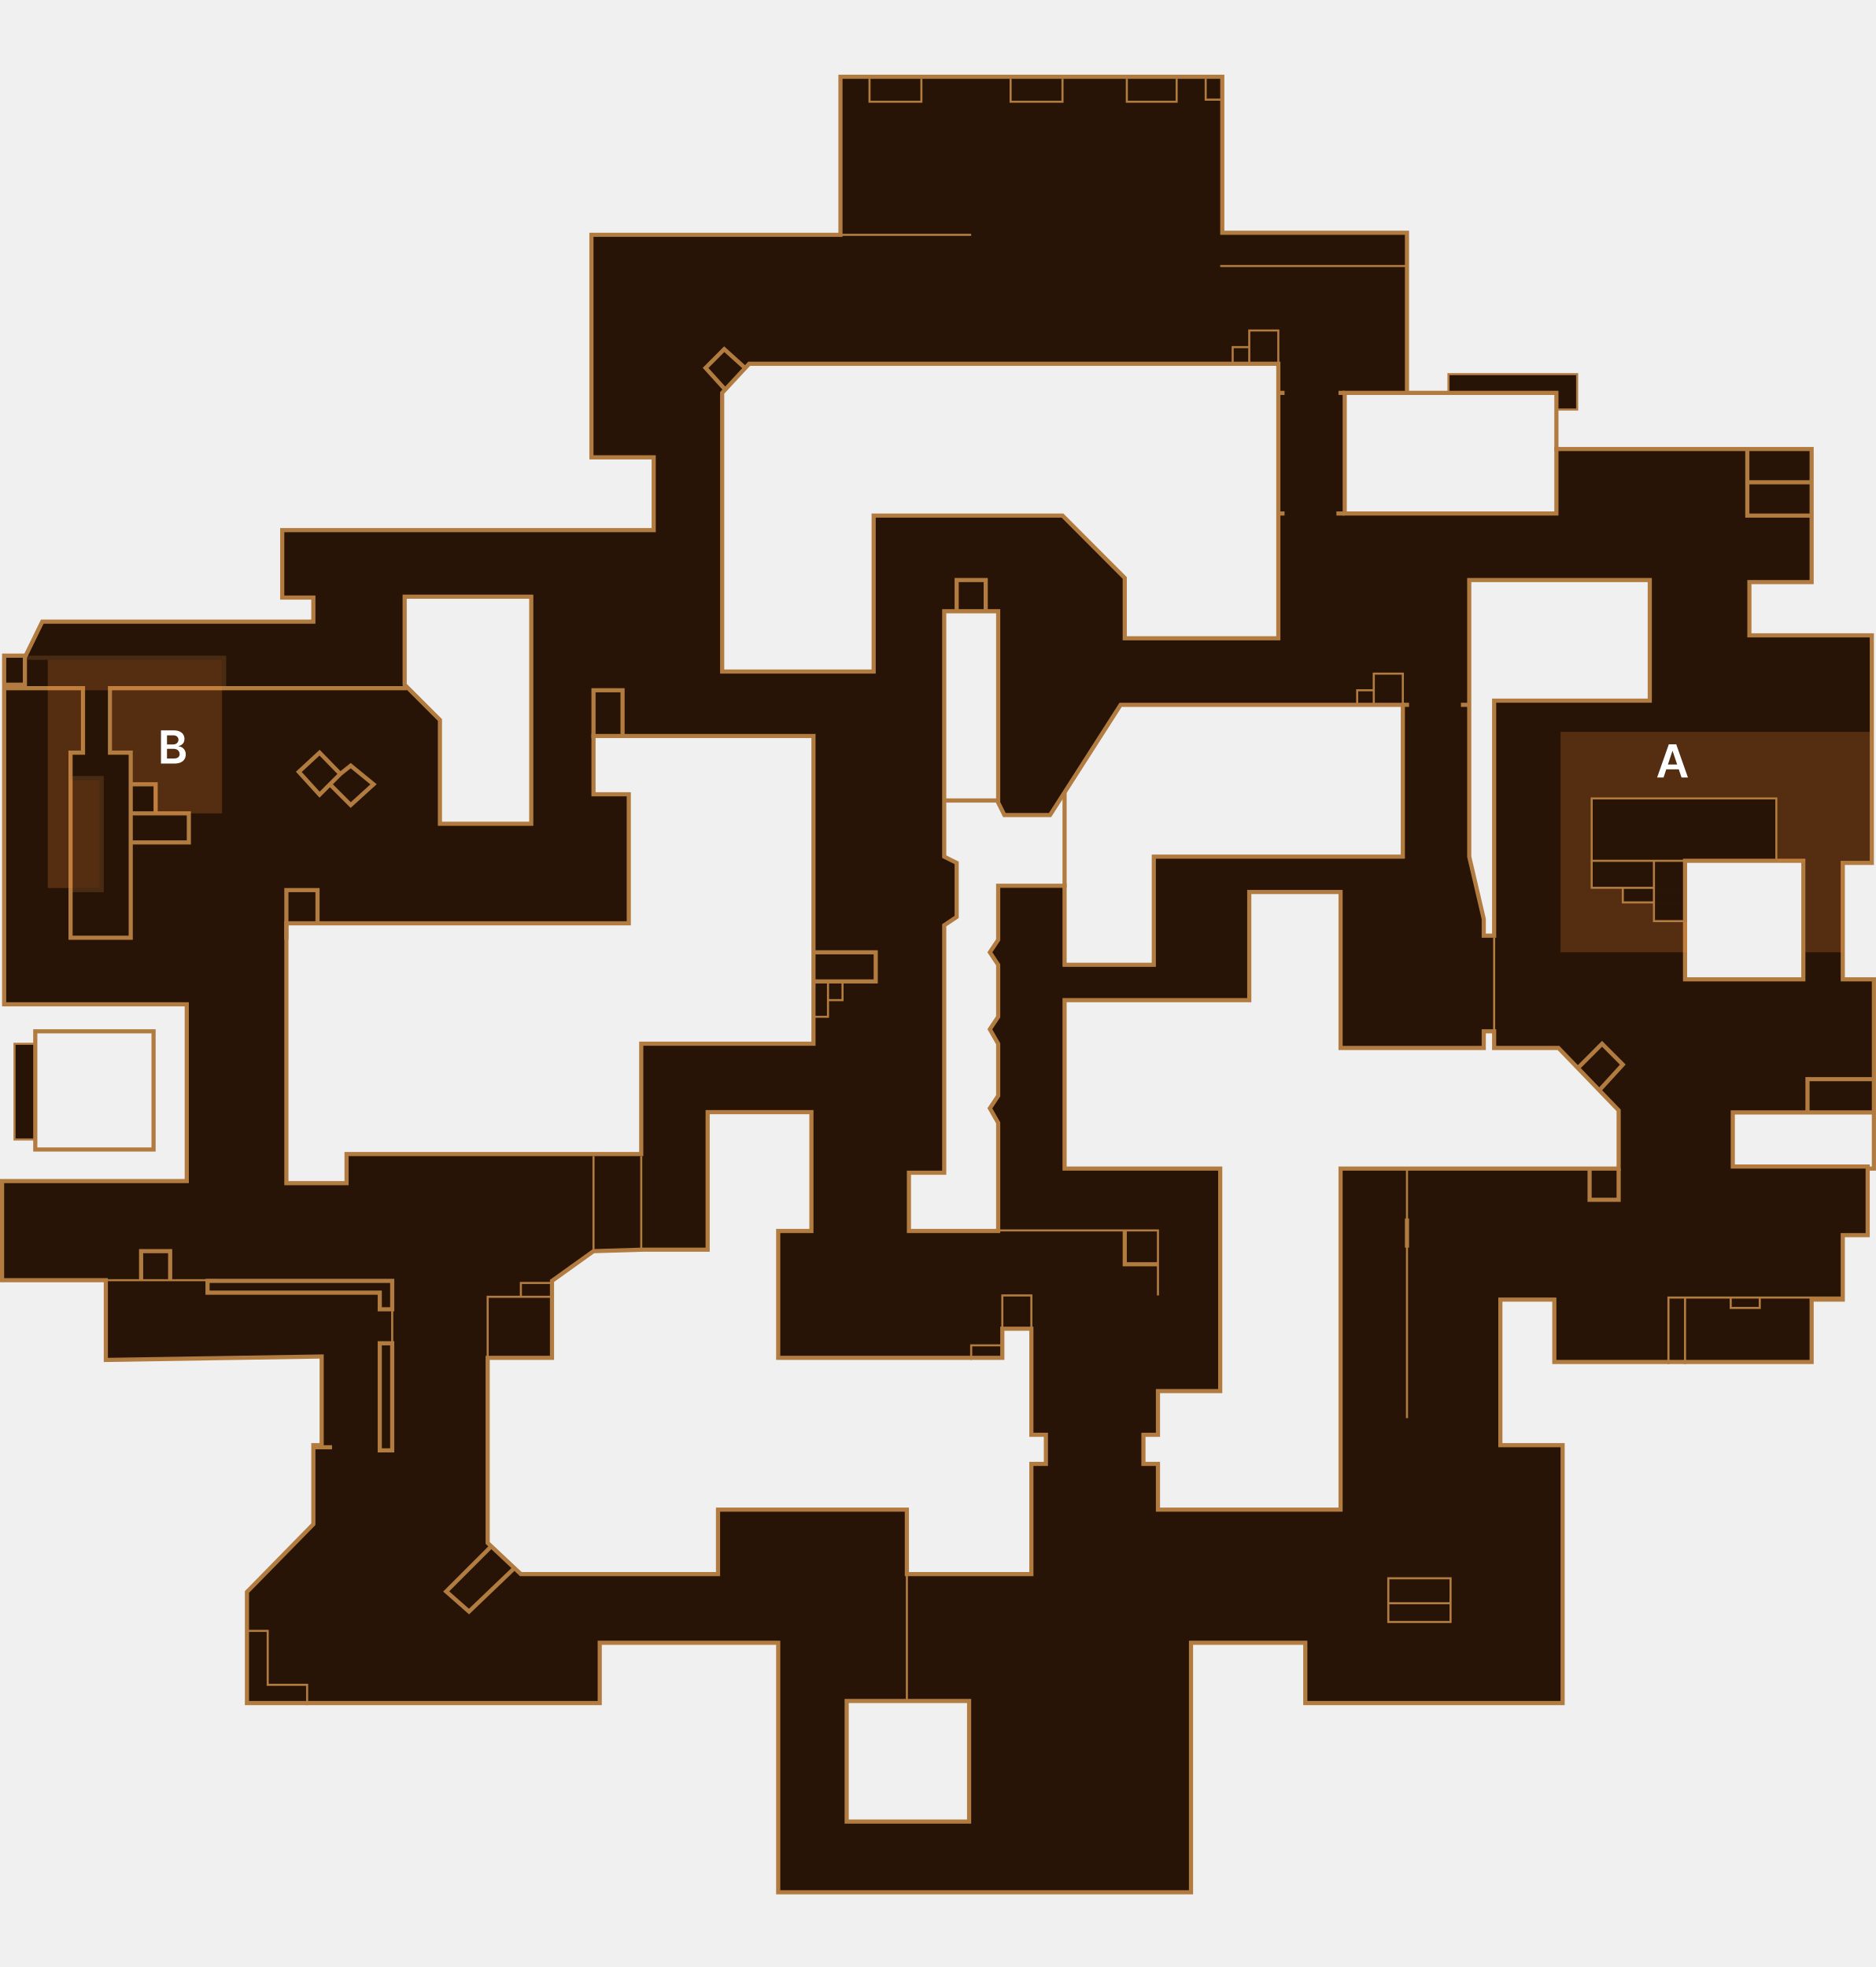
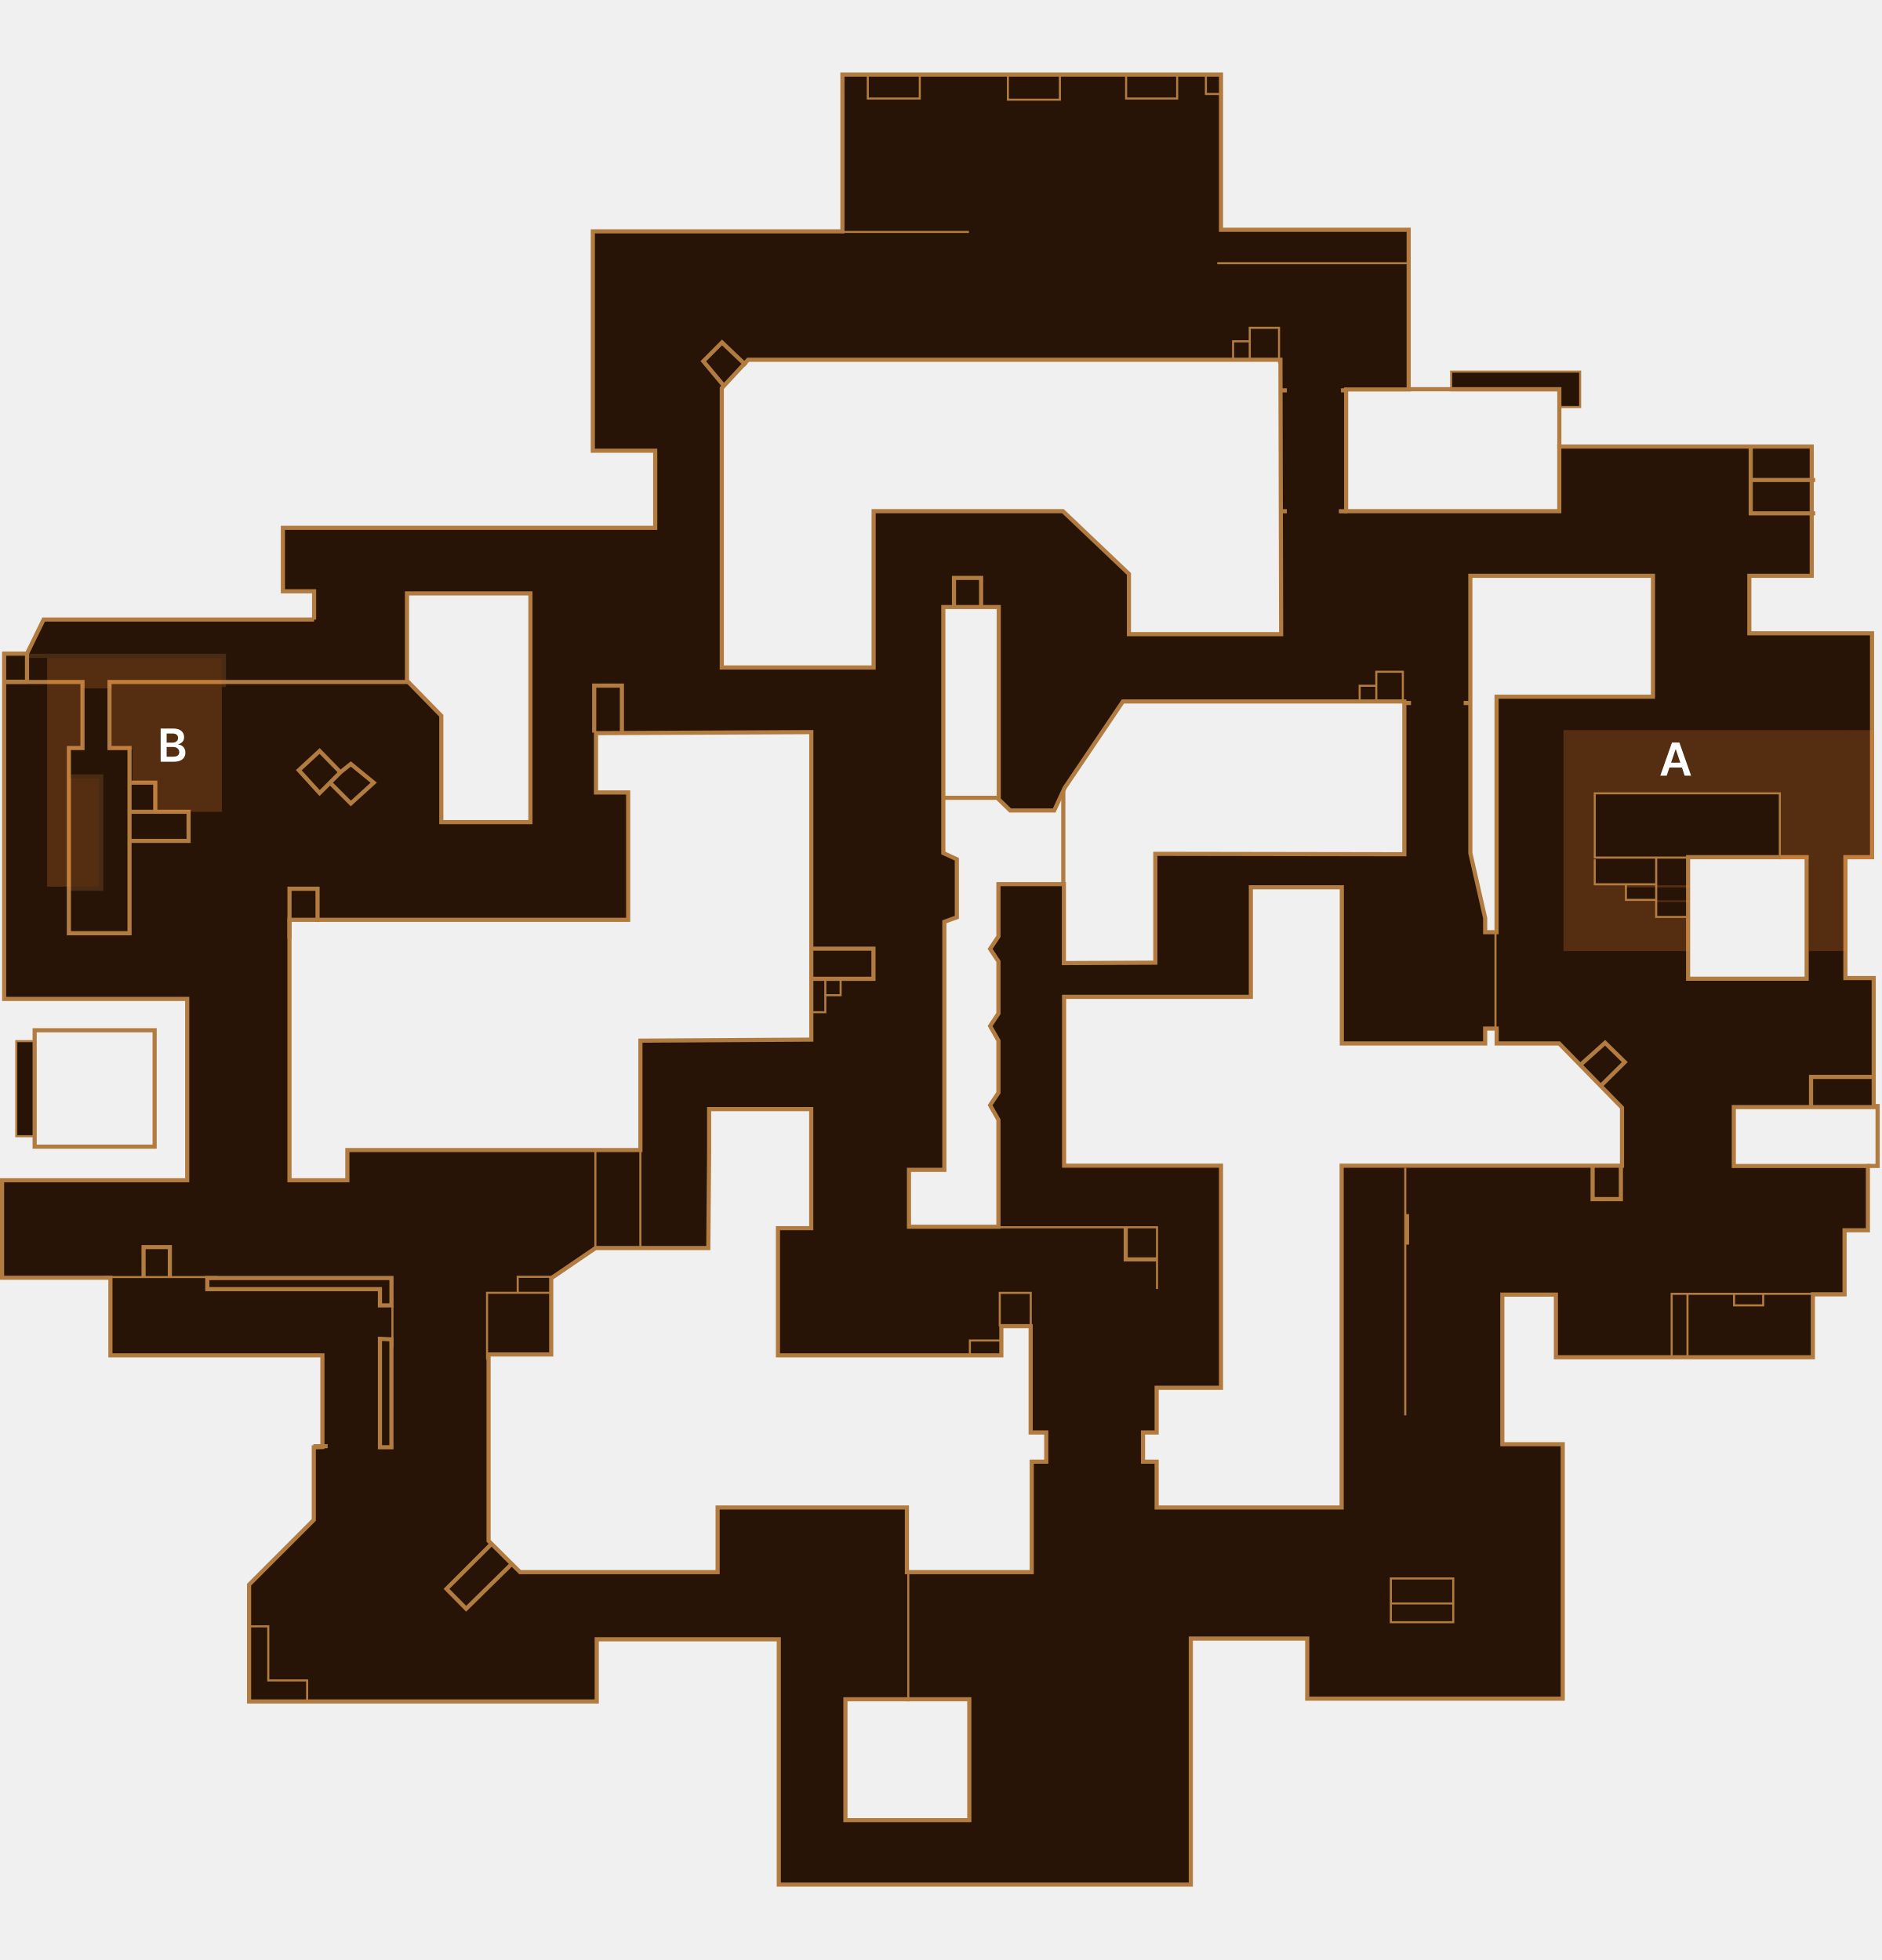
- <svg xmlns="http://www.w3.org/2000/svg" width="452" height="474" viewBox="0 0 452 474" fill="none">
-   <path d="M3.5 251.533H8.5V274.585H3.5V251.533Z" fill="#271406" />
-   <path d="M349 90.164V94.674H375V98.683H380V90.164H349Z" fill="#271406" />
-   <path d="M3.5 251.533H8.5V274.585H3.5V251.533Z" stroke="#B27C40" stroke-width="0.5" />
-   <path d="M349 90.164V94.674H375V98.683H380V90.164H349Z" stroke="#B27C40" stroke-width="0.5" />
-   <path d="M294.5 56.087H339V94.673H324V123.741H375V108.206H436.5V140.277H421.5V153.102H451V207.932H444V235.998H451.5V268.069H417.5V281.102H450V297.637H444V313.172H436.5V328.207H374.5V313.172H361.5V348.255H376.5V410.395H314.5V395.861H286.961V455.999H187.5V395.861H144.5V410.395H59.5V383.631L59.643 383.485L75.5 367.296V348.255H77.5V326.881L26.008 327.705L25.5 327.714V308.5H0.5V284.609H45V242.01H1V158H6.188L10.051 150.082L10.188 149.801H75.5V144H68V127.751H157.5V110.208H142.5V56.588H202.5V18.501H294.5V56.087ZM204 409.895V438.961H233.5V409.895H204ZM170.5 268V301.146H154.5L143 301.5L133 308.663V327.206H117.5V371.808L125.5 379.325H173V363.789H218.5V379.325H248.5V352.764H252V345.748H248.5V320.189H241.5V327.206H187.5V296.636H195.5V268H170.5ZM301 214.949V241.009H256.5V281.602H294V335.224H279V345.748H275.5V352.764H279V363.789H323V281.602H390V267.569L375.5 252.535H360V248.525H357.5V252.535H323V214.949H301ZM227.5 147.294V206.43L230.5 207.933V220.963L227.5 222.968V282.604H219V296.636H240.5V270.576L238.5 267.068L240.5 264.062V251.532L238.5 248.024L240.5 245.018V232.489L238.5 229.482L240.5 226.476V213.445H256.5V232.489H278V206.43H338V169.846H270L253 196.406H242L240.5 193.399V147.294H227.5ZM143 177.363V191.396H151.5V222.5H69V285.109H83.5V278.094H154.5V251.5H196V177.363H143ZM406 207.432V235.997H434.5V207.432H406ZM354 139.777V206.43L357.5 221.464V225.473H360V168.844H397.5V139.777H354ZM97.5 143.786V165L106 173.5V198.5H128V143.786H97.5ZM180.5 87.658L174 94.674V161.827H210.5V124.241H256L271 139.276V153.81H308V87.658H180.5Z" fill="#271406" />
-   <path d="M294.5 56.087H294V56.587H294.5V56.087ZM339 56.087H339.5V55.587H339V56.087ZM339 94.673V95.173H339.5V94.673H339ZM324 94.673V94.173H323.5V94.673H324ZM324 123.741H323.5V124.241H324V123.741ZM375 123.741V124.241H375.5V123.741H375ZM375 108.206V107.706H374.5V108.206H375ZM436.5 108.206H437V107.706H436.5V108.206ZM436.5 140.277V140.777H437V140.277H436.5ZM421.5 140.277V139.777H421V140.277H421.5ZM421.5 153.102H421V153.602H421.5V153.102ZM451 153.102H451.5V152.602H451V153.102ZM451 207.932V208.432H451.5V207.932H451ZM444 207.932V207.432H443.5V207.932H444ZM444 235.998H443.5V236.498H444V235.998ZM451.5 235.998H452V235.498H451.5V235.998ZM451.5 268.069V268.569H452V268.069H451.5ZM417.5 268.069V267.569H417V268.069H417.5ZM417.5 281.102H417V281.602H417.5V281.102ZM450 281.102H450.5V280.602H450V281.102ZM450 297.637V298.137H450.5V297.637H450ZM444 297.637V297.137H443.5V297.637H444ZM444 313.172V313.672H444.5V313.172H444ZM436.5 313.172V312.672H436V313.172H436.5ZM436.5 328.207V328.707H437V328.207H436.5ZM374.5 328.207H374V328.707H374.5V328.207ZM374.5 313.172H375V312.672H374.5V313.172ZM361.5 313.172V312.672H361V313.172H361.5ZM361.5 348.255H361V348.755H361.5V348.255ZM376.5 348.255H377V347.755H376.5V348.255ZM376.5 410.395V410.895H377V410.395H376.5ZM314.5 410.395H314V410.895H314.5V410.395ZM314.5 395.861H315V395.361H314.5V395.861ZM286.961 395.861V395.361H286.461V395.861H286.961ZM286.961 455.999V456.499H287.461V455.999H286.961ZM187.5 455.999H187V456.499H187.5V455.999ZM187.5 395.861H188V395.361H187.5V395.861ZM144.5 395.861V395.361H144V395.861H144.5ZM144.5 410.395V410.895H145V410.395H144.5ZM59.5 410.395H59V410.895H59.5V410.395ZM59.5 383.631L59.143 383.281L59 383.427V383.631H59.5ZM59.643 383.485L60 383.835L60 383.835L59.643 383.485ZM75.5 367.296L75.857 367.646L76 367.5V367.296H75.5ZM75.5 348.255V347.755H75V348.255H75.5ZM77.5 348.255V348.755H78V348.255H77.5ZM77.5 326.881H78V326.373L77.492 326.381L77.5 326.881ZM26.008 327.705L26 327.205L25.999 327.205L26.008 327.705ZM25.5 327.714H25V328.223L25.509 328.214L25.5 327.714ZM25.5 308.5H26V308H25.5V308.5ZM0.5 308.5H0V309H0.5V308.5ZM0.5 284.609V284.109H0V284.609H0.5ZM45 284.609V285.109H45.5V284.609H45ZM45 242.01H45.5V241.51H45V242.01ZM1 242.01H0.5V242.51H1V242.01ZM1 158V157.5H0.5V158H1ZM6.188 158V158.5H6.5L6.637 158.219L6.188 158ZM10.051 150.082L10.5 150.301L10.501 150.301L10.051 150.082ZM10.188 149.801V149.301H9.875L9.738 149.582L10.188 149.801ZM75.5 149.801V150.301H76V149.801H75.5ZM75.5 144H76V143.5H75.5V144ZM68 144H67.5V144.5H68V144ZM68 127.751V127.251H67.5V127.751H68ZM157.5 127.751V128.251H158V127.751H157.5ZM157.5 110.208H158V109.708H157.5V110.208ZM142.5 110.208H142V110.708H142.5V110.208ZM142.5 56.588V56.088H142V56.588H142.5ZM202.5 56.588V57.088H203V56.588H202.5ZM202.5 18.501V18.001H202V18.501H202.5ZM294.5 18.501H295V18.001H294.5V18.501ZM204 409.895V409.395H203.5V409.895H204ZM204 438.961H203.5V439.461H204V438.961ZM233.5 438.961V439.461H234V438.961H233.5ZM233.5 409.895H234V409.395H233.5V409.895ZM170.5 268V267.5H170V268H170.5ZM170.5 301.146V301.646H171V301.146H170.5ZM154.5 301.146V300.646H154.492L154.485 300.647L154.5 301.146ZM143 301.5L142.985 301L142.833 301.005L142.709 301.094L143 301.5ZM133 308.663L132.709 308.257L132.5 308.406V308.663H133ZM133 327.206V327.706H133.5V327.206H133ZM117.5 327.206V326.706H117V327.206H117.5ZM117.5 371.808H117V372.024L117.158 372.172L117.5 371.808ZM125.5 379.325L125.158 379.69L125.302 379.825H125.5V379.325ZM173 379.325V379.825H173.5V379.325H173ZM173 363.789V363.289H172.5V363.789H173ZM218.5 363.789H219V363.289H218.5V363.789ZM218.5 379.325H218V379.825H218.5V379.325ZM248.5 379.325V379.825H249V379.325H248.5ZM248.5 352.764V352.264H248V352.764H248.5ZM252 352.764V353.264H252.5V352.764H252ZM252 345.748H252.5V345.248H252V345.748ZM248.5 345.748H248V346.248H248.5V345.748ZM248.5 320.189H249V319.689H248.5V320.189ZM241.5 320.189V319.689H241V320.189H241.5ZM241.5 327.206V327.706H242V327.206H241.5ZM187.5 327.206H187V327.706H187.5V327.206ZM187.5 296.636V296.136H187V296.636H187.5ZM195.5 296.636V297.136H196V296.636H195.5ZM195.5 268H196V267.5H195.5V268ZM301 214.949V214.449H300.5V214.949H301ZM301 241.009V241.509H301.5V241.009H301ZM256.5 241.009V240.509H256V241.009H256.5ZM256.5 281.602H256V282.102H256.5V281.602ZM294 281.602H294.5V281.102H294V281.602ZM294 335.224V335.724H294.5V335.224H294ZM279 335.224V334.724H278.5V335.224H279ZM279 345.748V346.248H279.5V345.748H279ZM275.5 345.748V345.248H275V345.748H275.5ZM275.5 352.764H275V353.264H275.5V352.764ZM279 352.764H279.5V352.264H279V352.764ZM279 363.789H278.5V364.289H279V363.789ZM323 363.789V364.289H323.5V363.789H323ZM323 281.602V281.102H322.5V281.602H323ZM390 281.602V282.102H390.5V281.602H390ZM390 267.569H390.5V267.368L390.36 267.222L390 267.569ZM375.5 252.535L375.86 252.188L375.712 252.035H375.5V252.535ZM360 252.535H359.5V253.035H360V252.535ZM360 248.525H360.5V248.025H360V248.525ZM357.5 248.525V248.025H357V248.525H357.5ZM357.5 252.535V253.035H358V252.535H357.5ZM323 252.535H322.5V253.035H323V252.535ZM323 214.949H323.5V214.449H323V214.949ZM227.5 147.294V146.794H227V147.294H227.5ZM227.5 206.43H227V206.738L227.276 206.877L227.5 206.43ZM230.5 207.933H231V207.624L230.724 207.486L230.5 207.933ZM230.5 220.963L230.778 221.379L231 221.23V220.963H230.5ZM227.5 222.968L227.222 222.552L227 222.701V222.968H227.5ZM227.5 282.604V283.104H228V282.604H227.5ZM219 282.604V282.104H218.5V282.604H219ZM219 296.636H218.5V297.136H219V296.636ZM240.5 296.636V297.136H241V296.636H240.5ZM240.5 270.576H241V270.444L240.934 270.329L240.5 270.576ZM238.5 267.068L238.084 266.791L237.913 267.048L238.066 267.316L238.5 267.068ZM240.5 264.062L240.916 264.338L241 264.213V264.062H240.5ZM240.5 251.532H241V251.4L240.934 251.285L240.5 251.532ZM238.5 248.024L238.084 247.748L237.913 248.004L238.066 248.272L238.5 248.024ZM240.5 245.018L240.916 245.294L241 245.169V245.018H240.5ZM240.5 232.489H241V232.338L240.916 232.212L240.5 232.489ZM238.5 229.482L238.084 229.206L237.899 229.482L238.084 229.759L238.5 229.482ZM240.5 226.476L240.916 226.752L241 226.627V226.476H240.5ZM240.5 213.445V212.945H240V213.445H240.5ZM256.5 213.445H257V212.945H256.5V213.445ZM256.5 232.489H256V232.989H256.5V232.489ZM278 232.489V232.989H278.5V232.489H278ZM278 206.43V205.93H277.5V206.43H278ZM338 206.43V206.93H338.5V206.43H338ZM338 169.846H338.5V169.346H338V169.846ZM270 169.846V169.346H269.726L269.579 169.576L270 169.846ZM253 196.406V196.906H253.274L253.421 196.676L253 196.406ZM242 196.406L241.553 196.629L241.691 196.906H242V196.406ZM240.5 193.399H240V193.517L240.053 193.623L240.5 193.399ZM240.5 147.294H241V146.794H240.5V147.294ZM143 177.363V176.863H142.5V177.363H143ZM143 191.396H142.5V191.896H143V191.396ZM151.5 191.396H152V190.896H151.5V191.396ZM151.5 222.5V223H152V222.5H151.5ZM69 222.5V222H68.5V222.5H69ZM69 285.109H68.5V285.609H69V285.109ZM83.5 285.109V285.609H84V285.109H83.5ZM83.5 278.094V277.594H83V278.094H83.5ZM154.5 278.094V278.594H155V278.094H154.5ZM154.5 251.5V251H154V251.5H154.5ZM196 251.5V252H196.5V251.5H196ZM196 177.363H196.5V176.863H196V177.363ZM406 207.432V206.932H405.5V207.432H406ZM406 235.997H405.5V236.497H406V235.997ZM434.5 235.997V236.497H435V235.997H434.5ZM434.5 207.432H435V206.932H434.5V207.432ZM354 139.777V139.277H353.5V139.777H354ZM354 206.43H353.5V206.487L353.513 206.543L354 206.43ZM357.5 221.464H358V221.406L357.987 221.35L357.5 221.464ZM357.5 225.473H357V225.973H357.5V225.473ZM360 225.473V225.973H360.5V225.473H360ZM360 168.844V168.344H359.5V168.844H360ZM397.5 168.844V169.344H398V168.844H397.5ZM397.5 139.777H398V139.277H397.5V139.777ZM97.5 143.786V143.286H97V143.786H97.5ZM97.5 165H97V165.207L97.146 165.354L97.5 165ZM106 173.5H106.5V173.293L106.354 173.146L106 173.5ZM106 198.5H105.5V199H106V198.5ZM128 198.5V199H128.5V198.5H128ZM128 143.786H128.5V143.286H128V143.786ZM180.5 87.658V87.158H180.282L180.133 87.318L180.5 87.658ZM174 94.674L173.633 94.334L173.5 94.478V94.674H174ZM174 161.827H173.5V162.327H174V161.827ZM210.5 161.827V162.327H211V161.827H210.5ZM210.5 124.241V123.741H210V124.241H210.5ZM256 124.241L256.354 123.888L256.207 123.741H256V124.241ZM271 139.276H271.5V139.07L271.354 138.923L271 139.276ZM271 153.81H270.5V154.31H271V153.81ZM308 153.81V154.31H308.5V153.81H308ZM308 87.658H308.5V87.158H308V87.658ZM294.5 56.087V56.587H339V56.087V55.587H294.5V56.087ZM339 56.087H338.5V94.673H339H339.5V56.087H339ZM339 94.673V94.173H324V94.673V95.173H339V94.673ZM324 94.673H323.5V123.741H324H324.5V94.673H324ZM324 123.741V124.241H375V123.741V123.241H324V123.741ZM375 123.741H375.5V108.206H375H374.5V123.741H375ZM375 108.206V108.706H436.5V108.206V107.706H375V108.206ZM436.5 108.206H436V140.277H436.5H437V108.206H436.5ZM436.5 140.277V139.777H421.5V140.277V140.777H436.5V140.277ZM421.5 140.277H421V153.102H421.5H422V140.277H421.5ZM421.5 153.102V153.602H451V153.102V152.602H421.5V153.102ZM451 153.102H450.5V207.932H451H451.5V153.102H451ZM451 207.932V207.432H444V207.932V208.432H451V207.932ZM444 207.932H443.5V235.998H444H444.5V207.932H444ZM444 235.998V236.498H451.5V235.998V235.498H444V235.998ZM451.5 235.998H451V268.069H451.5H452V235.998H451.5ZM451.5 268.069V267.569H417.5V268.069V268.569H451.5V268.069ZM417.5 268.069H417V281.102H417.5H418V268.069H417.5ZM417.5 281.102V281.602H450V281.102V280.602H417.5V281.102ZM450 281.102H449.5V297.637H450H450.5V281.102H450ZM450 297.637V297.137H444V297.637V298.137H450V297.637ZM444 297.637H443.5V313.172H444H444.5V297.637H444ZM444 313.172V312.672H436.5V313.172V313.672H444V313.172ZM436.5 313.172H436V328.207H436.5H437V313.172H436.5ZM436.5 328.207V327.707H374.5V328.207V328.707H436.5V328.207ZM374.5 328.207H375V313.172H374.5H374V328.207H374.5ZM374.5 313.172V312.672H361.5V313.172V313.672H374.5V313.172ZM361.5 313.172H361V348.255H361.5H362V313.172H361.5ZM361.5 348.255V348.755H376.5V348.255V347.755H361.5V348.255ZM376.5 348.255H376V410.395H376.5H377V348.255H376.5ZM376.5 410.395V409.895H314.5V410.395V410.895H376.5V410.395ZM314.5 410.395H315V395.861H314.5H314V410.395H314.5ZM314.5 395.861V395.361H286.961V395.861V396.361H314.5V395.861ZM286.961 395.861H286.461V455.999H286.961H287.461V395.861H286.961ZM286.961 455.999V455.499H187.5V455.999V456.499H286.961V455.999ZM187.5 455.999H188V395.861H187.5H187V455.999H187.5ZM187.5 395.861V395.361H144.5V395.861V396.361H187.5V395.861ZM144.5 395.861H144V410.395H144.5H145V395.861H144.5ZM144.5 410.395V409.895H59.5V410.395V410.895H144.5V410.395ZM59.5 410.395H60V383.631H59.5H59V410.395H59.5ZM59.5 383.631L59.857 383.981L60 383.835L59.643 383.485L59.285 383.135L59.143 383.281L59.5 383.631ZM59.643 383.485L60 383.835L75.857 367.646L75.5 367.296L75.143 366.946L59.285 383.135L59.643 383.485ZM75.5 367.296H76V348.255H75.5H75V367.296H75.5ZM75.5 348.255V348.755H77.5V348.255V347.755H75.5V348.255ZM77.5 348.255H78V326.881H77.5H77V348.255H77.5ZM77.5 326.881L77.492 326.381L26 327.205L26.008 327.705L26.016 328.205L77.508 327.381L77.5 326.881ZM26.008 327.705L25.999 327.205L25.491 327.214L25.5 327.714L25.509 328.214L26.017 328.205L26.008 327.705ZM25.5 327.714H26V308.5H25.5H25V327.714H25.5ZM25.5 308.5V308H0.5V308.5V309H25.5V308.5ZM0.5 308.5H1V284.609H0.5H0V308.5H0.5ZM0.5 284.609V285.109H45V284.609V284.109H0.5V284.609ZM45 284.609H45.5V242.01H45H44.5V284.609H45ZM45 242.01V241.51H1V242.01V242.51H45V242.01ZM1 242.01H1.5V158H1H0.5V242.01H1ZM1 158V158.5H6.188V158V157.5H1V158ZM6.188 158L6.637 158.219L10.5 150.301L10.051 150.082L9.601 149.863L5.738 157.781L6.188 158ZM10.051 150.082L10.501 150.301L10.637 150.019L10.188 149.801L9.738 149.582L9.601 149.863L10.051 150.082ZM10.188 149.801V150.301H75.5V149.801V149.301H10.188V149.801ZM75.5 149.801H76V144H75.5H75V149.801H75.5ZM75.5 144V143.5H68V144V144.5H75.5V144ZM68 144H68.5V127.751H68H67.5V144H68ZM68 127.751V128.251H157.5V127.751V127.251H68V127.751ZM157.5 127.751H158V110.208H157.5H157V127.751H157.5ZM157.5 110.208V109.708H142.5V110.208V110.708H157.5V110.208ZM142.5 110.208H143V56.588H142.5H142V110.208H142.5ZM142.5 56.588V57.088H202.5V56.588V56.088H142.5V56.588ZM202.5 56.588H203V18.501H202.5H202V56.588H202.5ZM202.5 18.501V19.001H294.5V18.501V18.001H202.5V18.501ZM294.5 18.501H294V56.087H294.5H295V18.501H294.5ZM204 409.895H203.5V438.961H204H204.5V409.895H204ZM204 438.961V439.461H233.5V438.961V438.461H204V438.961ZM233.5 438.961H234V409.895H233.5H233V438.961H233.5ZM233.5 409.895V409.395H204V409.895V410.395H233.5V409.895ZM170.5 268H170V301.146H170.5H171V268H170.5ZM170.5 301.146V300.646H154.5V301.146V301.646H170.5V301.146ZM154.5 301.146L154.485 300.647L142.985 301L143 301.5L143.015 302L154.515 301.646L154.5 301.146ZM143 301.5L142.709 301.094L132.709 308.257L133 308.663L133.291 309.07L143.291 301.906L143 301.5ZM133 308.663H132.5V327.206H133H133.5V308.663H133ZM133 327.206V326.706H117.5V327.206V327.706H133V327.206ZM117.5 327.206H117V371.808H117.5H118V327.206H117.5ZM117.5 371.808L117.158 372.172L125.158 379.69L125.5 379.325L125.842 378.961L117.842 371.443L117.5 371.808ZM125.5 379.325V379.825H173V379.325V378.825H125.5V379.325ZM173 379.325H173.5V363.789H173H172.5V379.325H173ZM173 363.789V364.289H218.5V363.789V363.289H173V363.789ZM218.5 363.789H218V379.325H218.5H219V363.789H218.5ZM218.5 379.325V379.825H248.5V379.325V378.825H218.5V379.325ZM248.5 379.325H249V352.764H248.5H248V379.325H248.5ZM248.5 352.764V353.264H252V352.764V352.264H248.5V352.764ZM252 352.764H252.5V345.748H252H251.5V352.764H252ZM252 345.748V345.248H248.5V345.748V346.248H252V345.748ZM248.5 345.748H249V320.189H248.5H248V345.748H248.5ZM248.5 320.189V319.689H241.5V320.189V320.689H248.5V320.189ZM241.5 320.189H241V327.206H241.5H242V320.189H241.5ZM241.5 327.206V326.706H187.5V327.206V327.706H241.5V327.206ZM187.5 327.206H188V296.636H187.5H187V327.206H187.5ZM187.5 296.636V297.136H195.5V296.636V296.136H187.5V296.636ZM195.5 296.636H196V268H195.5H195V296.636H195.5ZM195.5 268V267.5H170.5V268V268.5H195.5V268ZM301 214.949H300.5V241.009H301H301.5V214.949H301ZM301 241.009V240.509H256.5V241.009V241.509H301V241.009ZM256.5 241.009H256V281.602H256.5H257V241.009H256.5ZM256.5 281.602V282.102H294V281.602V281.102H256.5V281.602ZM294 281.602H293.5V335.224H294H294.5V281.602H294ZM294 335.224V334.724H279V335.224V335.724H294V335.224ZM279 335.224H278.5V345.748H279H279.5V335.224H279ZM279 345.748V345.248H275.5V345.748V346.248H279V345.748ZM275.5 345.748H275V352.764H275.5H276V345.748H275.5ZM275.5 352.764V353.264H279V352.764V352.264H275.5V352.764ZM279 352.764H278.5V363.789H279H279.5V352.764H279ZM279 363.789V364.289H323V363.789V363.289H279V363.789ZM323 363.789H323.5V281.602H323H322.5V363.789H323ZM323 281.602V282.102H390V281.602V281.102H323V281.602ZM390 281.602H390.5V267.569H390H389.5V281.602H390ZM390 267.569L390.36 267.222L375.86 252.188L375.5 252.535L375.14 252.882L389.64 267.916L390 267.569ZM375.5 252.535V252.035H360V252.535V253.035H375.5V252.535ZM360 252.535H360.5V248.525H360H359.5V252.535H360ZM360 248.525V248.025H357.5V248.525V249.025H360V248.525ZM357.5 248.525H357V252.535H357.5H358V248.525H357.5ZM357.5 252.535V252.035H323V252.535V253.035H357.5V252.535ZM323 252.535H323.5V214.949H323H322.5V252.535H323ZM323 214.949V214.449H301V214.949V215.449H323V214.949ZM227.5 147.294H227V206.43H227.5H228V147.294H227.5ZM227.5 206.43L227.276 206.877L230.276 208.38L230.5 207.933L230.724 207.486L227.724 205.983L227.5 206.43ZM230.5 207.933H230V220.963H230.5H231V207.933H230.5ZM230.5 220.963L230.222 220.547L227.222 222.552L227.5 222.968L227.778 223.383L230.778 221.379L230.5 220.963ZM227.5 222.968H227V282.604H227.5H228V222.968H227.5ZM227.5 282.604V282.104H219V282.604V283.104H227.5V282.604ZM219 282.604H218.5V296.636H219H219.5V282.604H219ZM219 296.636V297.136H240.5V296.636V296.136H219V296.636ZM240.5 296.636H241V270.576H240.5H240V296.636H240.5ZM240.5 270.576L240.934 270.329L238.934 266.821L238.5 267.068L238.066 267.316L240.066 270.824L240.5 270.576ZM238.5 267.068L238.916 267.345L240.916 264.338L240.5 264.062L240.084 263.785L238.084 266.791L238.5 267.068ZM240.5 264.062H241V251.532H240.5H240V264.062H240.5ZM240.5 251.532L240.934 251.285L238.934 247.777L238.5 248.024L238.066 248.272L240.066 251.78L240.5 251.532ZM238.5 248.024L238.916 248.301L240.916 245.294L240.5 245.018L240.084 244.741L238.084 247.748L238.5 248.024ZM240.5 245.018H241V232.489H240.5H240V245.018H240.5ZM240.5 232.489L240.916 232.212L238.916 229.206L238.5 229.482L238.084 229.759L240.084 232.766L240.5 232.489ZM238.5 229.482L238.916 229.759L240.916 226.752L240.5 226.476L240.084 226.199L238.084 229.206L238.5 229.482ZM240.5 226.476H241V213.445H240.5H240V226.476H240.5ZM240.5 213.445V213.945H256.5V213.445V212.945H240.5V213.445ZM256.5 213.445H256V232.489H256.5H257V213.445H256.5ZM256.5 232.489V232.989H278V232.489V231.989H256.5V232.489ZM278 232.489H278.5V206.43H278H277.5V232.489H278ZM278 206.43V206.93H338V206.43V205.93H278V206.43ZM338 206.43H338.5V169.846H338H337.5V206.43H338ZM338 169.846V169.346H270V169.846V170.346H338V169.846ZM270 169.846L269.579 169.576L252.579 196.137L253 196.406L253.421 196.676L270.421 170.115L270 169.846ZM253 196.406V195.906H242V196.406V196.906H253V196.406ZM242 196.406L242.447 196.183L240.947 193.176L240.5 193.399L240.053 193.623L241.553 196.629L242 196.406ZM240.5 193.399H241V147.294H240.5H240V193.399H240.5ZM240.5 147.294V146.794H227.5V147.294V147.794H240.5V147.294ZM143 177.363H142.5V191.396H143H143.5V177.363H143ZM143 191.396V191.896H151.5V191.396V190.896H143V191.396ZM151.5 191.396H151V222.5H151.5H152V191.396H151.5ZM151.5 222.5V222H69V222.5V223H151.5V222.5ZM69 222.5H68.5V285.109H69H69.5V222.5H69ZM69 285.109V285.609H83.5V285.109V284.609H69V285.109ZM83.5 285.109H84V278.094H83.5H83V285.109H83.5ZM83.5 278.094V278.594H154.5V278.094V277.594H83.5V278.094ZM154.5 278.094H155V251.5H154.5H154V278.094H154.5ZM154.5 251.5V252H196V251.5V251H154.5V251.5ZM196 251.5H196.5V177.363H196H195.5V251.5H196ZM196 177.363V176.863H143V177.363V177.863H196V177.363ZM406 207.432H405.5V235.997H406H406.5V207.432H406ZM406 235.997V236.497H434.5V235.997V235.497H406V235.997ZM434.5 235.997H435V207.432H434.5H434V235.997H434.5ZM434.5 207.432V206.932H406V207.432V207.932H434.5V207.432ZM354 139.777H353.5V206.43H354H354.5V139.777H354ZM354 206.43L353.513 206.543L357.013 221.577L357.5 221.464L357.987 221.35L354.487 206.316L354 206.43ZM357.5 221.464H357V225.473H357.5H358V221.464H357.5ZM357.5 225.473V225.973H360V225.473V224.973H357.5V225.473ZM360 225.473H360.5V168.844H360H359.5V225.473H360ZM360 168.844V169.344H397.5V168.844V168.344H360V168.844ZM397.5 168.844H398V139.777H397.5H397V168.844H397.5ZM397.5 139.777V139.277H354V139.777V140.277H397.5V139.777ZM97.5 143.786H97V165H97.5H98V143.786H97.5ZM97.5 165L97.146 165.354L105.646 173.854L106 173.5L106.354 173.146L97.854 164.646L97.5 165ZM106 173.5H105.5V198.5H106H106.5V173.5H106ZM106 198.5V199H128V198.5V198H106V198.5ZM128 198.5H128.5V143.786H128H127.5V198.5H128ZM128 143.786V143.286H97.5V143.786V144.286H128V143.786ZM180.5 87.658L180.133 87.318L173.633 94.334L174 94.674L174.367 95.014L180.867 87.998L180.5 87.658ZM174 94.674H173.5V161.827H174H174.5V94.674H174ZM174 161.827V162.327H210.5V161.827V161.327H174V161.827ZM210.5 161.827H211V124.241H210.5H210V161.827H210.5ZM210.5 124.241V124.741H256V124.241V123.741H210.5V124.241ZM256 124.241L255.646 124.594L270.646 139.63L271 139.276L271.354 138.923L256.354 123.888L256 124.241ZM271 139.276H270.5V153.81H271H271.5V139.276H271ZM271 153.81V154.31H308V153.81V153.31H271V153.81ZM308 153.81H308.5V87.658H308H307.5V153.81H308ZM308 87.658V87.158H180.5V87.658V88.158H308V87.658Z" fill="#B27C40" />
-   <path d="M227.5 192.899H240.5M256.5 191V213.947M339 94.674C339.4 94.674 363.167 94.674 375 94.674V108.706M80 348.755H75.5M34 308.5V301.5H41V308.5M196 229.482H211V236.498H196M175 94.173L170 88.66L174.5 84.15L179.5 88.66M230.5 147.294V139.777H237.5V147.294M421 108.205V116.223M421 116.223H436.5M421 116.223V124.242H436.5M451.5 260.052H435.5V268.07M451.5 268.07V281.601H450M271 296.636V304.654H279M339 293.629V300.645M383 281.601V289.119H390V281.601M380 257.546L386 251.533L391 256.544L385.5 262.558M118.5 372.5L107.5 383.5L113 388.345L124 377.821M143 177.864V166.338H150V177.363M69 226.475V214.5H76.5V222.5M8.5 248.526V277H37V248.526H8.5ZM50 308.663H94.5V311.5V314.677V315.5H91.5V311.5H50V308.663ZM94.5 323.698V349.5H91.5V323.698H94.5Z" stroke="#B27C40" />
-   <path d="M25 308.5H52.5M94.5 314.677V324.7M117.5 327.707V312.5H125.5M133 312.5H125.5M133 309.164H125.5V312.5M143 301.647V278.594M241.5 324.199H234V327.707M241.5 320.691V312.171H248.5V320.691M279 312.171V296.5H240.5M199.5 236.999V241.009M196 245.018H199.5V241.009M199.5 241.009H203V236.999M202.5 56.587C204.1 56.587 224.167 56.587 234 56.587M209.5 19.001V24.514H222V19.001M243.5 19.001V24.514H256V19.001M271.5 19.001V24.514H283.5V19.001M290.5 19.001V24.013H294.5M339 64.104H294M301 88.159V83.649M308 88.159V79.64H301V83.649M301 83.649H297V88.159M154.5 301.647V278.594" stroke="#B27C40" stroke-width="0.5" />
-   <path d="M98 165.837H26.5V181.372H31.5V188.388V189M1 165.837H20V181.372H17V225.974H31.5V203.924V203M31.5 189H37.5V196M31.5 189V196M37.5 196H31.5M37.5 196H45.5V203H31.5M31.5 196V203M82 186.5L77 181.372L72 186L77 191.5L79.5 189M82 186.5L84.5 184.5L90 189L84.5 194L79.5 189M82 186.5L79.5 189" stroke="#B27C40" />
-   <path d="M324 94.674H322.5M309.5 94.674H308M324 123.741H322M309.5 123.741H308M354 169.846H352M339.5 169.846H338" stroke="#B27C40" />
-   <path d="M327 169.846V166.338H331M331 166.338V169.846M331 166.338V162.329H338V169.846M406 207.432H383.5V192.397H428V207.432" stroke="#B27C40" stroke-width="0.5" />
-   <path d="M383.5 207.432C383.5 208.234 383.5 212.109 383.5 213.947H391M398.5 213.947V207.432M398.5 213.947H391M398.5 213.947V217.455M406 221.965H398.5V217.455M391 213.947V217.455H398.5M360 225.974V248.526M339 281.601V341.739M349.5 386.341V380.327H334.5V386.341M349.5 386.341V390.851H334.5V386.842V386.341M349.5 386.341H334.5M402 328.709V312.672H406M444 312.672H424M406 312.672V328.709M406 312.672H417M417 312.672V315.178H424V312.672M417 312.672H424" stroke="#B27C40" stroke-width="0.5" />
-   <path d="M218.5 409.895V379.325M59.5 393H64.5V406H74V410.897" stroke="#B27C40" stroke-width="0.5" />
-   <path d="M53.5 196H37V189H32V181H27.5V180.867H27V166.338H20V180.867H17V188H24V214H11.5V159H53.5V196Z" fill="#F08234" fill-opacity="0.23" />
-   <path d="M38.789 184V176H41.852C42.43 176 42.91 176.091 43.293 176.273C43.678 176.453 43.966 176.699 44.156 177.012C44.349 177.324 44.445 177.678 44.445 178.074C44.445 178.4 44.383 178.678 44.258 178.91C44.133 179.139 43.965 179.326 43.754 179.469C43.543 179.612 43.307 179.715 43.047 179.777V179.855C43.331 179.871 43.603 179.958 43.863 180.117C44.126 180.273 44.341 180.495 44.508 180.781C44.675 181.068 44.758 181.414 44.758 181.82C44.758 182.234 44.658 182.607 44.457 182.937C44.257 183.266 43.954 183.525 43.551 183.715C43.147 183.905 42.639 184 42.027 184H38.789ZM40.238 182.789H41.797C42.323 182.789 42.702 182.689 42.934 182.488C43.168 182.285 43.285 182.025 43.285 181.707C43.285 181.47 43.227 181.257 43.109 181.066C42.992 180.874 42.825 180.723 42.609 180.613C42.393 180.501 42.135 180.445 41.836 180.445H40.238V182.789ZM40.238 179.402H41.672C41.922 179.402 42.147 179.357 42.348 179.266C42.548 179.172 42.706 179.04 42.82 178.871C42.938 178.699 42.996 178.496 42.996 178.262C42.996 177.952 42.887 177.697 42.668 177.496C42.452 177.296 42.13 177.195 41.703 177.195H40.238V179.402Z" fill="white" />
-   <path d="M444 176.361H450.5V207.432H444V176.361Z" fill="#F08234" fill-opacity="0.23" />
-   <path d="M444 229.482H435V207.432H428.243V192.154H383.243V207.432H383.254V214.188H406.5V214.203H390.756V217.683H406.5V217.695H398.267V222.207H406.5V229.482H376V176.361H444V229.482Z" fill="#F08234" fill-opacity="0.23" />
-   <path d="M400.816 187.361H399.27L402.086 179.361H403.875L406.695 187.361H405.148L403.012 181.001H402.949L400.816 187.361ZM400.867 184.224H405.086V185.388H400.867V184.224Z" fill="white" />
-   <path d="M6.5 158.5H54V166M17 187.5H24.5V214.5H17" stroke="#B27C40" stroke-opacity="0.23" />
-   <path d="M1 165H6V158" stroke="#B27C40" />
+ <svg xmlns="http://www.w3.org/2000/svg" width="454" height="473" viewBox="0 0 454 473" fill="none">
+   <path fill-rule="evenodd" clip-rule="evenodd" d="M26.642 308.35H0.5V284.827H45.166V241.065H1.002V164.606V157.744H6.507L10.528 149.515H15.556H67.249H67.751H75.781V142.688H68.253V127.382H158.087V108.77H143.031V55.831H203.256V18H294.596V55.45H339.878V93.984H324.783V123.358H376.216V107.764H437.127V138.952H422.071V152.828H451.682V206.859H445.249V236.035H452.079V267.166H418.323V281.383H450.678V296.9L445.047 296.9V312.355H437.402V327.54H375.397V312.424H362.473V348.521L377.049 348.521V409.926H315.4V395.428H287.314V454.806H187.904V395.604H143.977V410.606H60.096V382.42L75.708 366.795V349.285L77.788 349.212V327.081H26.642V311.317V310.372L26.642 308.35ZM203.977 439.255V410.08H233.87V439.255H203.977ZM117.883 371.85V326.864H132.994V308.469L143.692 301.183H154.654H170.896L171.097 277.785V267.654H195.728V296.397H187.698V310.985V327.081H241.599V320.039H248.671V345.693H252.439V352.735H248.926V379.395H218.814V363.802H173.143V379.395H125.466L117.883 371.85ZM69.844 284.828V221.984H151.563V191.242H143.797V176.924L195.748 176.678V250.888L154.517 251.134V277.54H83.806V284.828H69.844ZM98.198 143.205H127.975V198.395H106.474V172.731L98.198 164.27V149.496V143.205ZM240.896 296.041V282.312V270.24L238.888 266.719L240.896 263.701V251.125L238.888 247.604L240.896 244.586V232.01L238.888 228.992L240.896 225.974V213.362H256.685V232.416L278.753 232.319V206.054L338.83 206.15V169.277L270.931 169.278L256.866 190.137L254.353 195.586H243.728L240.972 192.9V146.497H227.597V205.853L230.858 207.362V221.368L227.847 222.453V282.312H219.315V296.041H240.896ZM294.596 281.306H256.74V240.562H301.8V214.116H323.749V251.814H358.334V248.22H361.106V251.814H376.183L391.348 267.311V281.314H323.704V363.802H279.071V352.735H275.778V345.693H279.071V334.909H294.596V281.306ZM407.296 236.191V206.859H435.903V236.191H407.296ZM174.147 161.085V93.68L180.503 86.819H308.937L309.106 153.036H272.384V138.503L256.454 123.358H210.784V161.085H174.147ZM361.081 224.968H358.334V221.565L354.756 205.853V138.952H398.82V168.127H361.081V224.968Z" fill="#271406" />
+   <path d="M75.781 149.515H67.249M75.781 149.515V142.688H68.253V127.382H158.087V108.77H143.031V55.831H203.256V18H294.596V55.45H339.878V93.984H324.783V123.358H376.216V107.764H437.127V138.952H422.071V152.828H451.682V206.859H445.249V236.035H452.079V267.166H418.323V281.383H450.678V296.9L445.047 296.9V312.355H437.402V327.54H375.397V312.424H362.473V348.521L377.049 348.521V409.926H315.4V395.428H287.314V454.806H187.904V395.604H143.977V410.606H60.096V382.42L75.708 366.795V349.285L77.788 349.212V327.081H26.642V311.317V310.372L26.642 308.35H0.5V284.827H45.166V241.065H1.002V164.606V157.744H6.507L10.528 149.515H15.556H67.249M75.781 149.515H67.751H67.249M203.977 410.08V439.255H233.87V410.08H203.977ZM117.883 326.864V371.85L125.466 379.395H173.143V363.802H218.814V379.395H248.926V352.735H252.439V345.693H248.671V320.039H241.599V327.081H187.698V310.985V296.397H195.728V267.654H171.097V277.785L170.896 301.183H154.654H143.692L132.994 308.469V326.864H117.883ZM69.844 221.984V284.828H83.806V277.54H154.517V251.134L195.748 250.888V176.678L143.797 176.924V191.242H151.563V221.984H69.844ZM127.975 143.205H98.198V149.496V164.27L106.474 172.731V198.395H127.975V143.205ZM240.896 282.312V296.041H219.315V282.312H227.847V222.453L230.858 221.368V207.362L227.597 205.853V146.497H240.972V192.9L243.728 195.586H254.353L256.866 190.137L270.931 169.278L338.83 169.277V206.15L278.753 206.054V232.319L256.685 232.416V213.362H240.896V225.974L238.888 228.992L240.896 232.01V244.586L238.888 247.604L240.896 251.125V263.701L238.888 266.719L240.896 270.24V282.312ZM256.74 281.306H294.596V334.909H279.071V345.693H275.778V352.735H279.071V363.802H323.704V281.314H391.348V267.311L376.183 251.814H361.106V248.22H358.334V251.814H323.749V214.116H301.8V240.562H256.74V281.306ZM407.296 206.859V236.191H435.903V206.859H407.296ZM174.147 93.68V161.085H210.784V123.358H256.454L272.384 138.503V153.036H309.106L308.937 86.819H180.503L174.147 93.68ZM358.334 224.968H361.081V168.127H398.82V138.952H354.756V205.853L358.334 221.565V224.968Z" stroke="#B27C40" />
+   <path d="M3.932 251.254H8.361V274.196H3.932V251.254Z" fill="#271406" />
+   <path d="M350.134 89.675V94.202H376.232V98.226H381.25V89.675H350.134Z" fill="#271406" />
+   <path d="M3.932 251.254H8.361V274.196H3.932V251.254Z" stroke="#B27C40" stroke-width="0.5" />
+   <path d="M350.134 89.675V94.202H376.232V98.226H381.25V89.675H350.134Z" stroke="#B27C40" stroke-width="0.5" />
+   <path d="M227.671 192.54H240.719M256.548 190.888V213.127M340.097 93.933C340.498 93.933 364.354 93.933 376.231 93.933V108.287M79.05 349.005H75.611M34.639 308.304V300.959H40.982V308.05M195.902 228.941H210.743V236.211H195.902M174.465 92.883L169.694 87.171L174.211 82.644L180 88.166M230.173 146.558V139.474H236.719V146.558M422.404 107.784V115.832M422.404 115.832H437.962M422.404 115.832V123.88H437.962M452.115 259.886H436.958V266.989M453.018 266.424V281.37H450.424M271.613 296.212V303.924H279.18M339.479 293V300.362M384.261 281.499V289.374H391.077V281.367M381.247 257.049L387.273 251.647L392.019 256.316L386.158 262.114M118.772 372.395L107.731 383.436L112.472 388.232L123.412 377.472M143.364 176.787V165.455H150.05V176.787M69.847 226.496V214.476H76.615V222.506M8.36 248.629V276.718H37.311V248.629H8.36ZM50.016 308.422H94.454V311.839V315.028H91.671V311.11H50.016V308.422ZM94.44 323.222V349.255H91.671V323.088L94.44 323.222Z" stroke="#B27C40" />
+   <path d="M24.922 308.19H52.525M94.682 315.028V325.088M117.515 328.106V311.986H124.91M133.066 311.986H124.91M133.326 308.131H124.91V311.986M143.651 301.008V277.707M241.746 323.497H234.01V327.042M241.214 320.05V312.003H248.692V320.05M279.16 311.058V296.172H241.229M199.128 236.342V240.171M195.706 244.275H199.128V240.171M199.128 240.171H202.822V236.342M203.086 55.972C204.692 55.972 223.915 55.972 233.785 55.972M209.376 18.246V23.779H221.923V18.246M243.181 17.806V24.055H255.727V17.806M271.7 18.246V23.779H284.021V18.246M290.955 18.246V22.677H294.478M340.097 63.518H293.695M301.532 86.894V82.367M308.597 87.663V79.111H301.532V82.367M301.532 82.367H297.517V86.894M154.505 301.066V277.707" stroke="#B27C40" stroke-width="0.5" />
+   <path d="M98.682 164.589H26.428V180.522H31.252V188.267V188.881M0.833 164.589H19.904V180.522H16.619V225.213H31.252V203.905V202.933M31.252 188.881H37.469V195.907M31.252 188.881V195.907M37.469 195.907H31.252M37.469 195.907H45.499V202.933H31.252M31.252 195.907V202.933M82.135 186.371L77.117 181.225L72.098 185.87L77.117 191.39L79.626 188.881M82.135 186.371L84.645 184.364L90.165 188.881L84.645 193.899L79.626 188.881M82.135 186.371L79.626 188.881" stroke="#B27C40" />
+   <path d="M325.04 94.202H323.535M310.486 94.202H308.98M325.04 123.377H323.033M310.486 123.377H308.98M354.7 169.655H353.145M340.44 169.655H339.093" stroke="#B27C40" />
+   <path d="M328.052 169.655V165.491H332.067M332.067 165.491V169.655M332.067 165.491V162.11H338.473V169.655M407.347 206.957H384.763V191.448H429.43V207.382" stroke="#B27C40" stroke-width="0.5" />
+   <path d="M384.763 207.382C384.763 208.186 384.763 211.557 384.763 213.401H392.291M399.6 213.401V207.01M399.6 213.401H392.291M399.6 213.401V217.161M407.347 221.282H399.6V217.161M392.291 213.401V217.161H399.6M360.824 225.159V248.183M339.059 281.829V341.567M350.636 386.96V380.924H335.58V386.96M350.636 386.96V391.487H335.58V387.463V386.96M350.636 386.96H335.58M403.332 327.768V312.233L407.151 312.233M444.318 312.233H425.414M407.151 312.233V327.768M407.151 312.233L418.388 312.233M418.388 312.233V315.022H425.414V312.233M418.388 312.233H425.414" stroke="#B27C40" stroke-width="0.5" />
+   <path d="M219.145 410.602V379.917M60.185 392.482H64.729V405.531H74.105V410.733" stroke="#B27C40" stroke-width="0.5" />
+   <path d="M53.528 195.907H36.967V188.881H31.948V180.851H27.432V180.718H26.93V166.134H19.903V180.718H16.893V187.877H23.918V213.975H11.371V158.769H53.528V195.907Z" fill="#F08234" fill-opacity="0.23" />
+   <path d="M38.76 183.821V175.821H41.822C42.4 175.821 42.881 175.912 43.264 176.094C43.649 176.274 43.937 176.52 44.127 176.833C44.32 177.145 44.416 177.499 44.416 177.895C44.416 178.221 44.353 178.499 44.228 178.731C44.103 178.96 43.935 179.146 43.725 179.29C43.514 179.433 43.278 179.536 43.018 179.598V179.676C43.301 179.692 43.574 179.779 43.834 179.938C44.097 180.094 44.312 180.316 44.478 180.602C44.645 180.889 44.728 181.235 44.728 181.641C44.728 182.055 44.628 182.428 44.428 182.758C44.227 183.087 43.925 183.346 43.522 183.536C43.118 183.726 42.61 183.821 41.998 183.821H38.76ZM40.209 182.61H41.768C42.294 182.61 42.672 182.51 42.904 182.309C43.139 182.106 43.256 181.846 43.256 181.528C43.256 181.291 43.197 181.077 43.08 180.887C42.963 180.695 42.796 180.544 42.58 180.434C42.364 180.322 42.106 180.266 41.807 180.266H40.209V182.61ZM40.209 179.223H41.643C41.893 179.223 42.118 179.178 42.318 179.087C42.519 178.993 42.676 178.861 42.791 178.692C42.908 178.52 42.967 178.317 42.967 178.083C42.967 177.773 42.857 177.518 42.639 177.317C42.422 177.116 42.101 177.016 41.674 177.016H40.209V179.223Z" fill="white" />
+   <path d="M445.49 176.194H452.014V207.382H445.49V176.194Z" fill="#F08234" fill-opacity="0.23" />
+   <path d="M445.49 229.515H436.456V207.382H429.674V191.234H384.506V207.382H384.517V213.632H407.567V214.178H392.046V217.266H407.567V229.515H377.235V176.194H445.49V229.515ZM399.585 221.463H407.475V217.683H399.585V221.463Z" fill="#F08234" fill-opacity="0.23" />
+   <path d="M402.138 187.194H400.591L403.407 179.194H405.196L408.017 187.194H406.47L404.333 180.835H404.271L402.138 187.194ZM402.188 184.058H406.407V185.222H402.188V184.058Z" fill="white" />
+   <path d="M6.353 158.267H54.031V165.795M16.892 187.375H24.42V214.476H16.892" stroke="#B27C40" stroke-opacity="0.23" />
+   <path d="M0.833 164.525H6.516V157.765" stroke="#B27C40" />
</svg>
